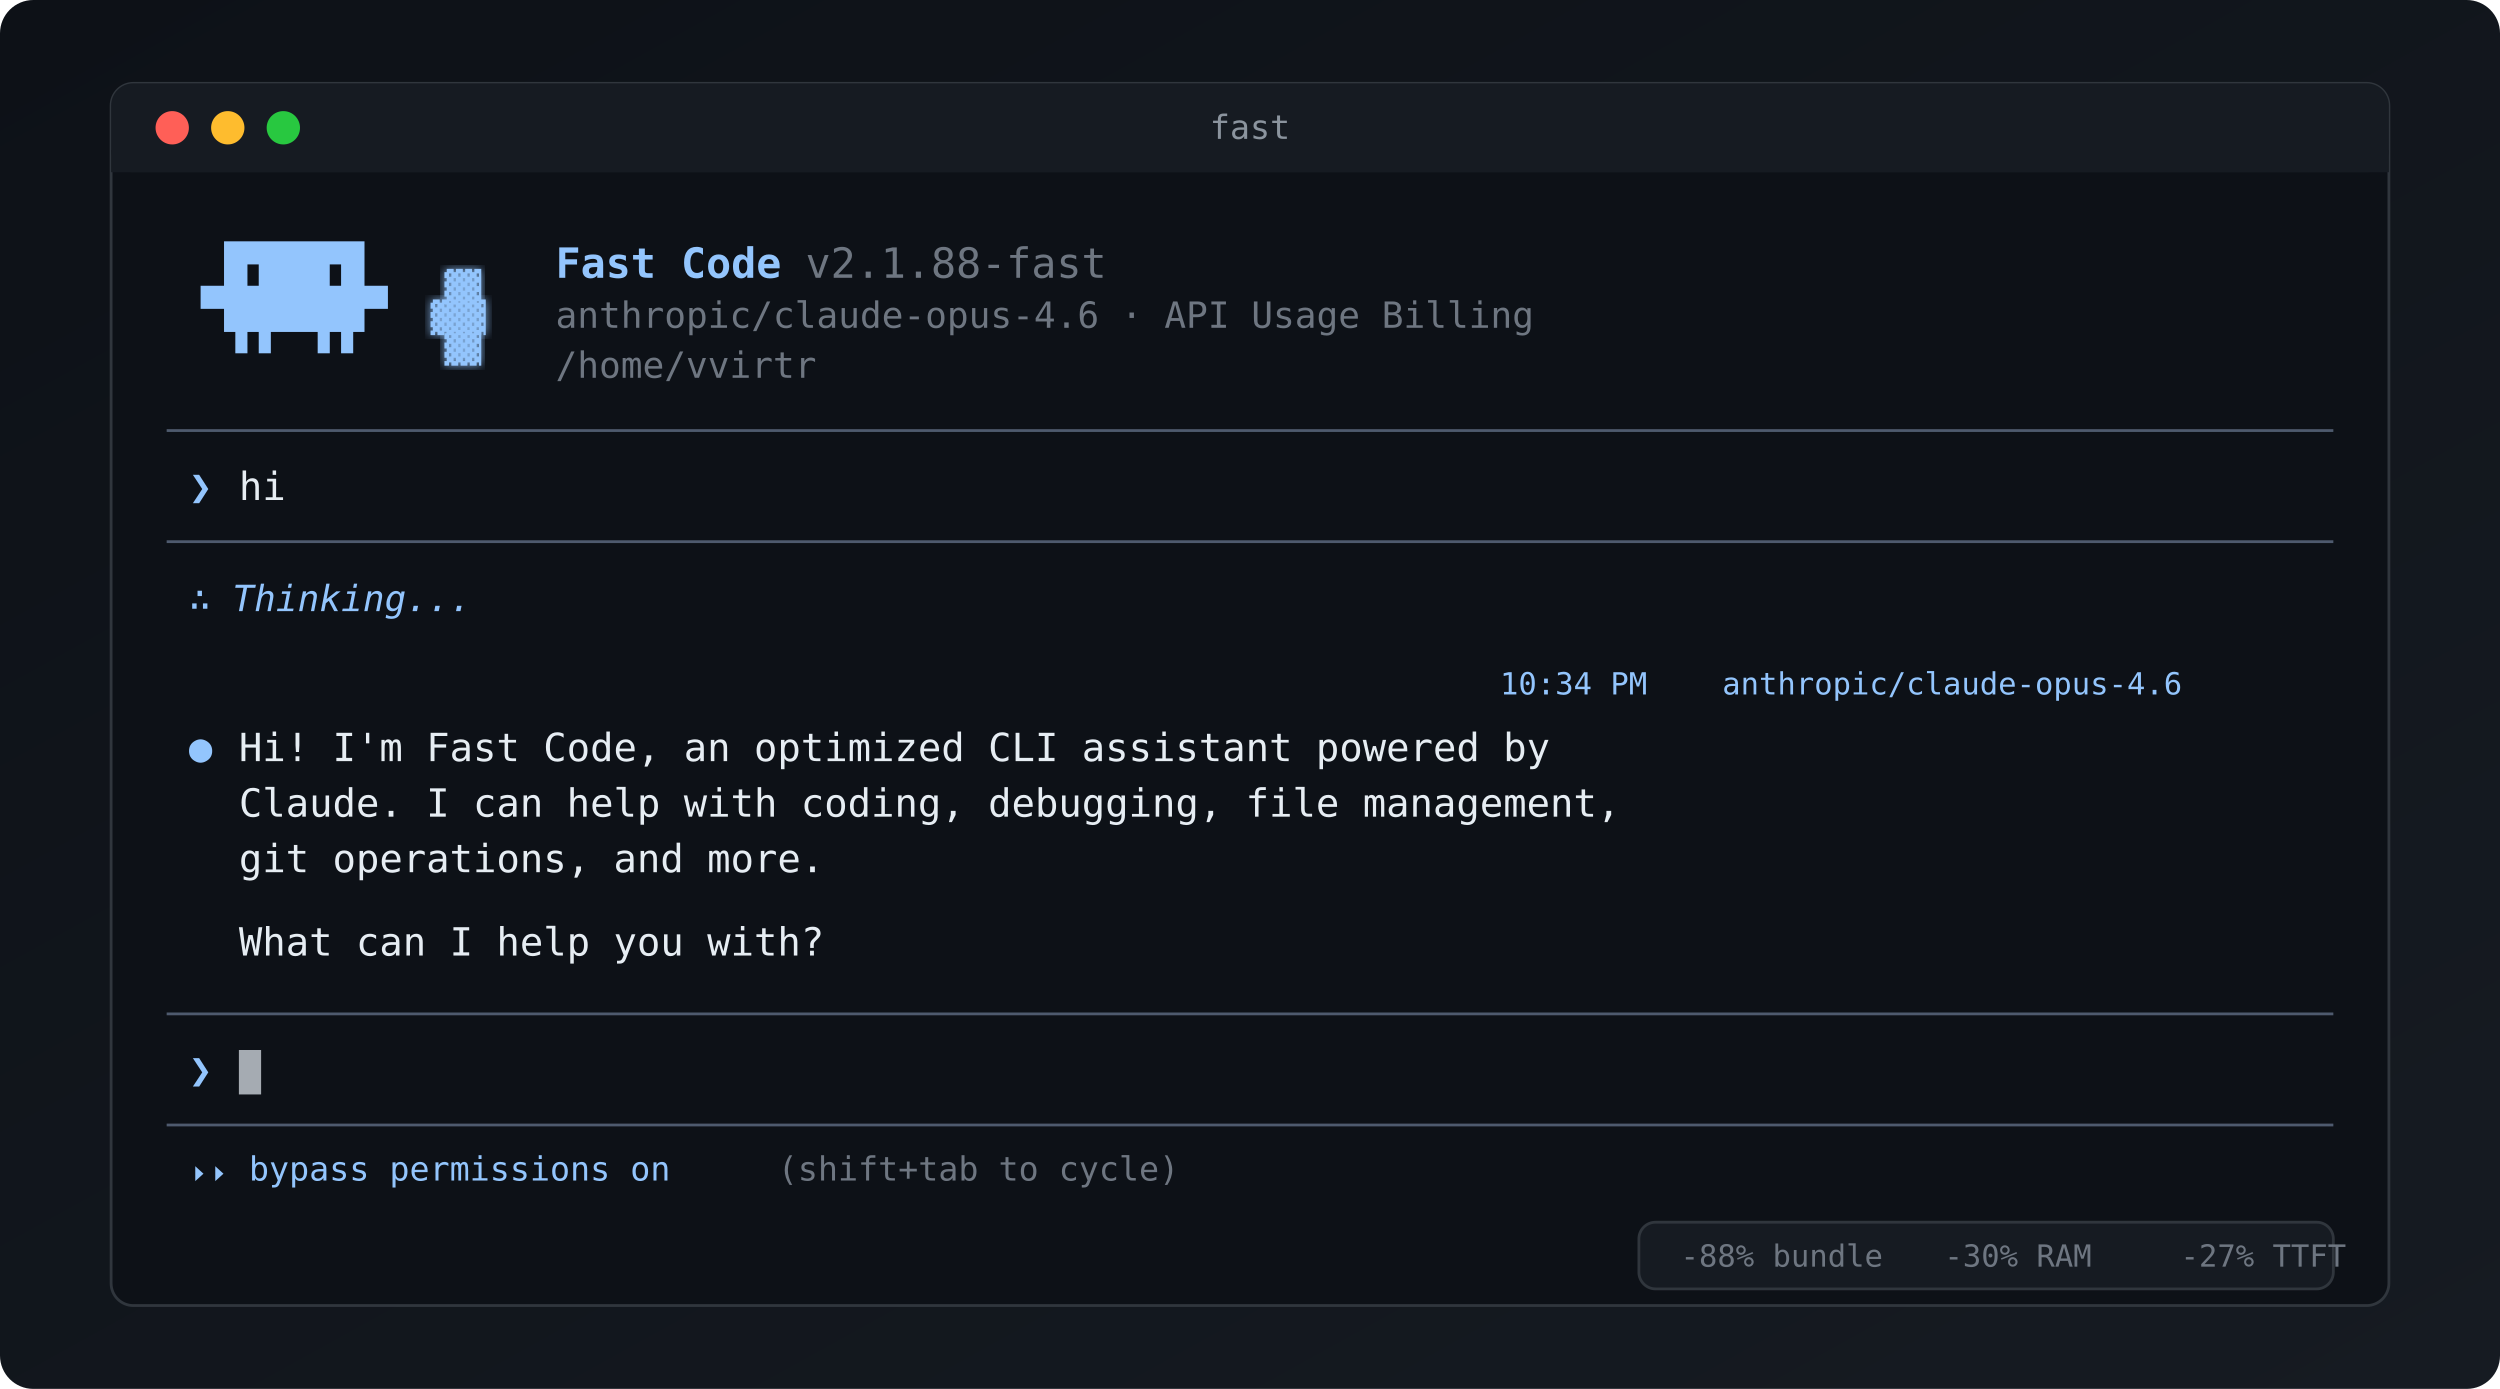
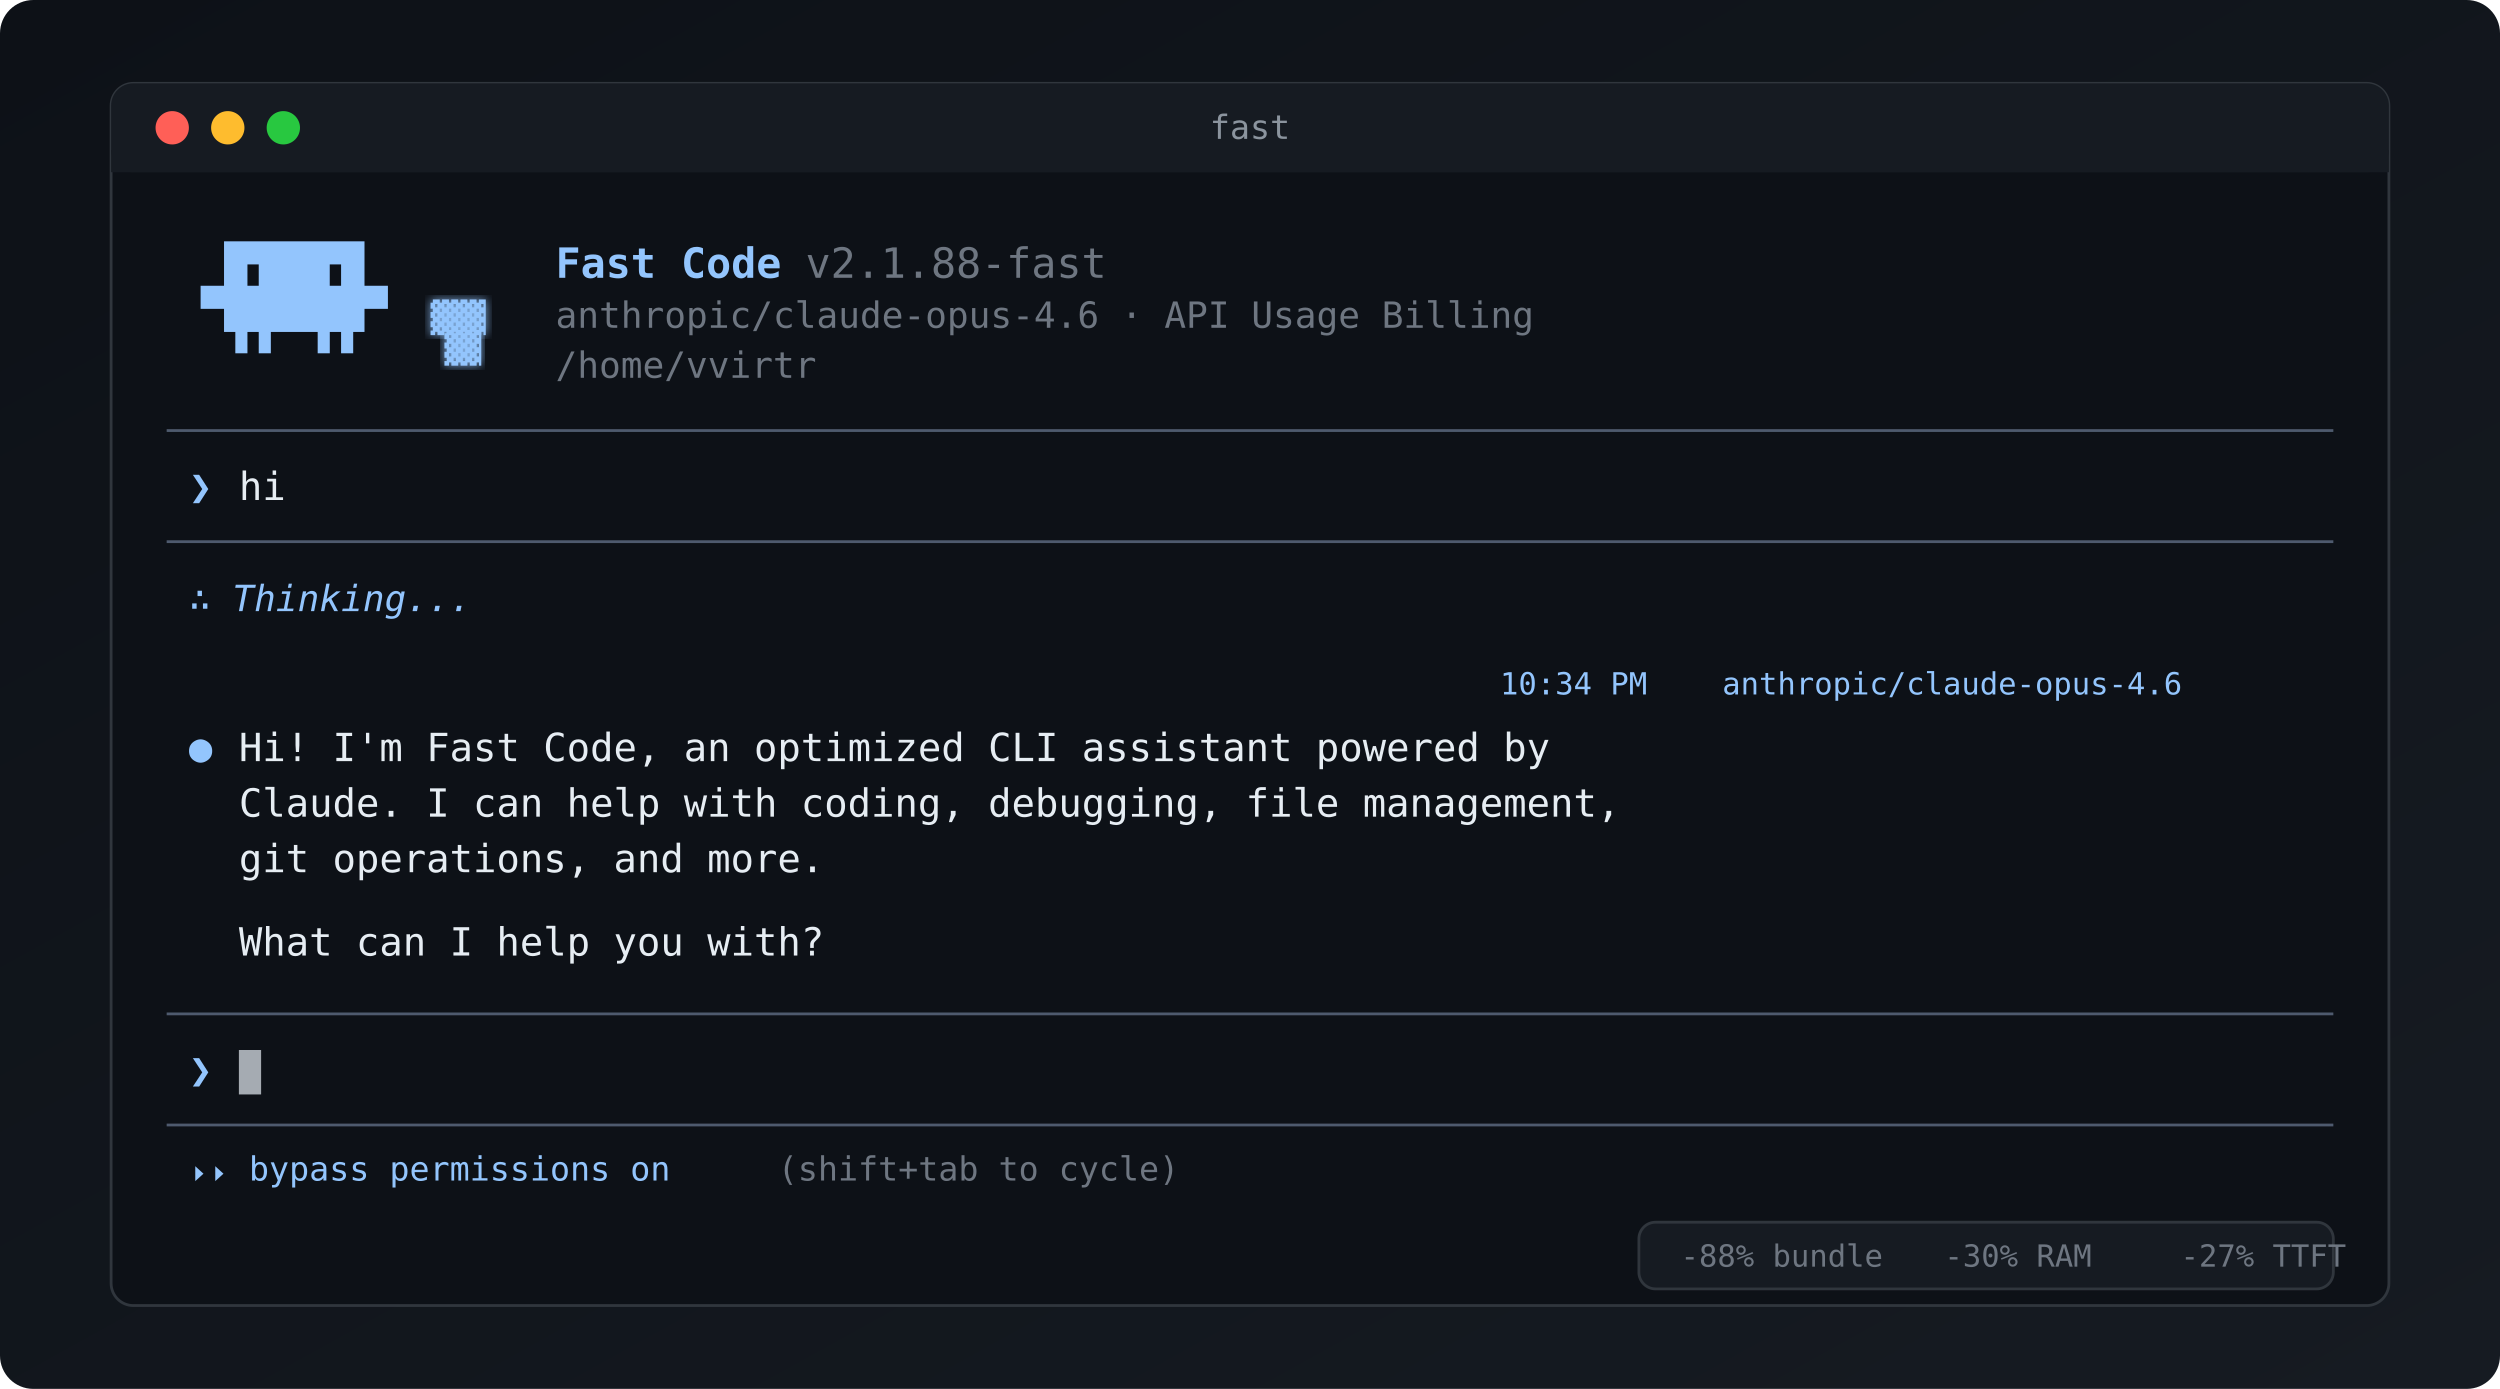
<svg xmlns="http://www.w3.org/2000/svg" viewBox="0 0 900 500" width="900" height="500">
  <defs>
    <linearGradient id="bg" x1="0%" y1="0%" x2="100%" y2="100%">
      <stop offset="0%" style="stop-color:#0d1117" />
      <stop offset="100%" style="stop-color:#161b22" />
    </linearGradient>
    <linearGradient id="bolt" x1="0%" y1="0%" x2="100%" y2="100%">
      <stop offset="0%" style="stop-color:#b4d8ff" />
      <stop offset="50%" style="stop-color:#93c5fd" />
      <stop offset="100%" style="stop-color:#7ab8f5" />
    </linearGradient>
    <filter id="glow">
      <feGaussianBlur stdDeviation="2" result="blur" />
      <feMerge>
        <feMergeNode in="blur" />
        <feMergeNode in="SourceGraphic" />
      </feMerge>
    </filter>
  </defs>
  <rect width="900" height="500" fill="url(#bg)" rx="12" />
  <rect x="40" y="30" width="820" height="440" rx="8" fill="#0d1117" stroke="#30363d" stroke-width="1" />
  <rect x="40" y="30" width="820" height="32" rx="8" fill="#161b22" />
  <rect x="40" y="54" width="820" height="8" fill="#161b22" />
  <circle cx="62" cy="46" r="6" fill="#ff5f57" />
  <circle cx="82" cy="46" r="6" fill="#febc2e" />
  <circle cx="102" cy="46" r="6" fill="#28c840" />
  <text x="450" y="50" text-anchor="middle" fill="#8b949e" font-family="monospace" font-size="12">fast</text>
  <text x="68" y="100" fill="#93c5fd" font-family="monospace" font-size="14" xml:space="preserve"> ▐▛███▜▌</text>
  <text x="68" y="116" fill="#93c5fd" font-family="monospace" font-size="14" xml:space="preserve">▝▜█████▛▘</text>
  <text x="68" y="132" fill="#93c5fd" font-family="monospace" font-size="14" xml:space="preserve">  ▘▘ ▝▝  </text>
-   <text x="160" y="107" fill="#93c5fd" font-family="monospace" font-size="11" font-weight="bold" filter="url(#glow)">▓▓</text>
  <text x="155" y="118" fill="#93c5fd" font-family="monospace" font-size="11" font-weight="bold" filter="url(#glow)">▓▓▓</text>
  <text x="160" y="129" fill="#93c5fd" font-family="monospace" font-size="11" font-weight="bold" filter="url(#glow)">▓▓</text>
  <text x="200" y="100" fill="#93c5fd" font-family="monospace" font-size="15" font-weight="bold">Fast Code</text>
  <text x="290" y="100" fill="#6e7681" font-family="monospace" font-size="15"> v2.1.88-fast</text>
  <text x="200" y="118" fill="#6e7681" font-family="monospace" font-size="13">anthropic/claude-opus-4.6 · API Usage Billing</text>
  <text x="200" y="136" fill="#6e7681" font-family="monospace" font-size="13">/home/vvirtr</text>
  <line x1="60" y1="155" x2="840" y2="155" stroke="#afc8f0" stroke-width="1" opacity="0.4" />
  <text x="68" y="180" fill="#93c5fd" font-family="monospace" font-size="14">❯</text>
  <text x="86" y="180" fill="#e6edf3" font-family="monospace" font-size="14">hi</text>
  <line x1="60" y1="195" x2="840" y2="195" stroke="#afc8f0" stroke-width="1" opacity="0.4" />
  <text x="68" y="220" fill="#93c5fd" font-family="monospace" font-size="13" font-style="italic">∴ Thinking...</text>
  <text x="540" y="250" text-anchor="start" fill="#93c5fd" font-family="monospace" font-size="11">10:34 PM</text>
  <text x="620" y="250" text-anchor="start" fill="#93c5fd" font-family="monospace" font-size="11">anthropic/claude-opus-4.6</text>
  <text x="68" y="274" fill="#93c5fd" font-family="monospace" font-size="14">●</text>
  <text x="86" y="274" fill="#e6edf3" font-family="monospace" font-size="14">Hi! I'm Fast Code, an optimized CLI assistant powered by</text>
  <text x="86" y="294" fill="#e6edf3" font-family="monospace" font-size="14">Claude. I can help with coding, debugging, file management,</text>
  <text x="86" y="314" fill="#e6edf3" font-family="monospace" font-size="14">git operations, and more.</text>
  <text x="86" y="344" fill="#e6edf3" font-family="monospace" font-size="14">What can I help you with?</text>
  <line x1="60" y1="365" x2="840" y2="365" stroke="#afc8f0" stroke-width="1" opacity="0.4" />
  <text x="68" y="390" fill="#93c5fd" font-family="monospace" font-size="14">❯</text>
  <rect x="86" y="378" width="8" height="16" fill="#e6edf3" opacity="0.7" />
  <line x1="60" y1="405" x2="840" y2="405" stroke="#afc8f0" stroke-width="1" opacity="0.4" />
  <text x="68" y="425" fill="#93c5fd" font-family="monospace" font-size="12">⏵⏵ bypass permissions on</text>
  <text x="280" y="425" fill="#6e7681" font-family="monospace" font-size="12">(shift+tab to cycle)</text>
  <rect x="590" y="440" width="250" height="24" rx="6" fill="#161b22" stroke="#30363d" stroke-width="1" />
  <text x="605" y="456" fill="#6e7681" font-family="monospace" font-size="11">-88% bundle</text>
  <text x="700" y="456" fill="#6e7681" font-family="monospace" font-size="11">-30% RAM</text>
  <text x="785" y="456" fill="#6e7681" font-family="monospace" font-size="11">-27% TTFT</text>
</svg>
